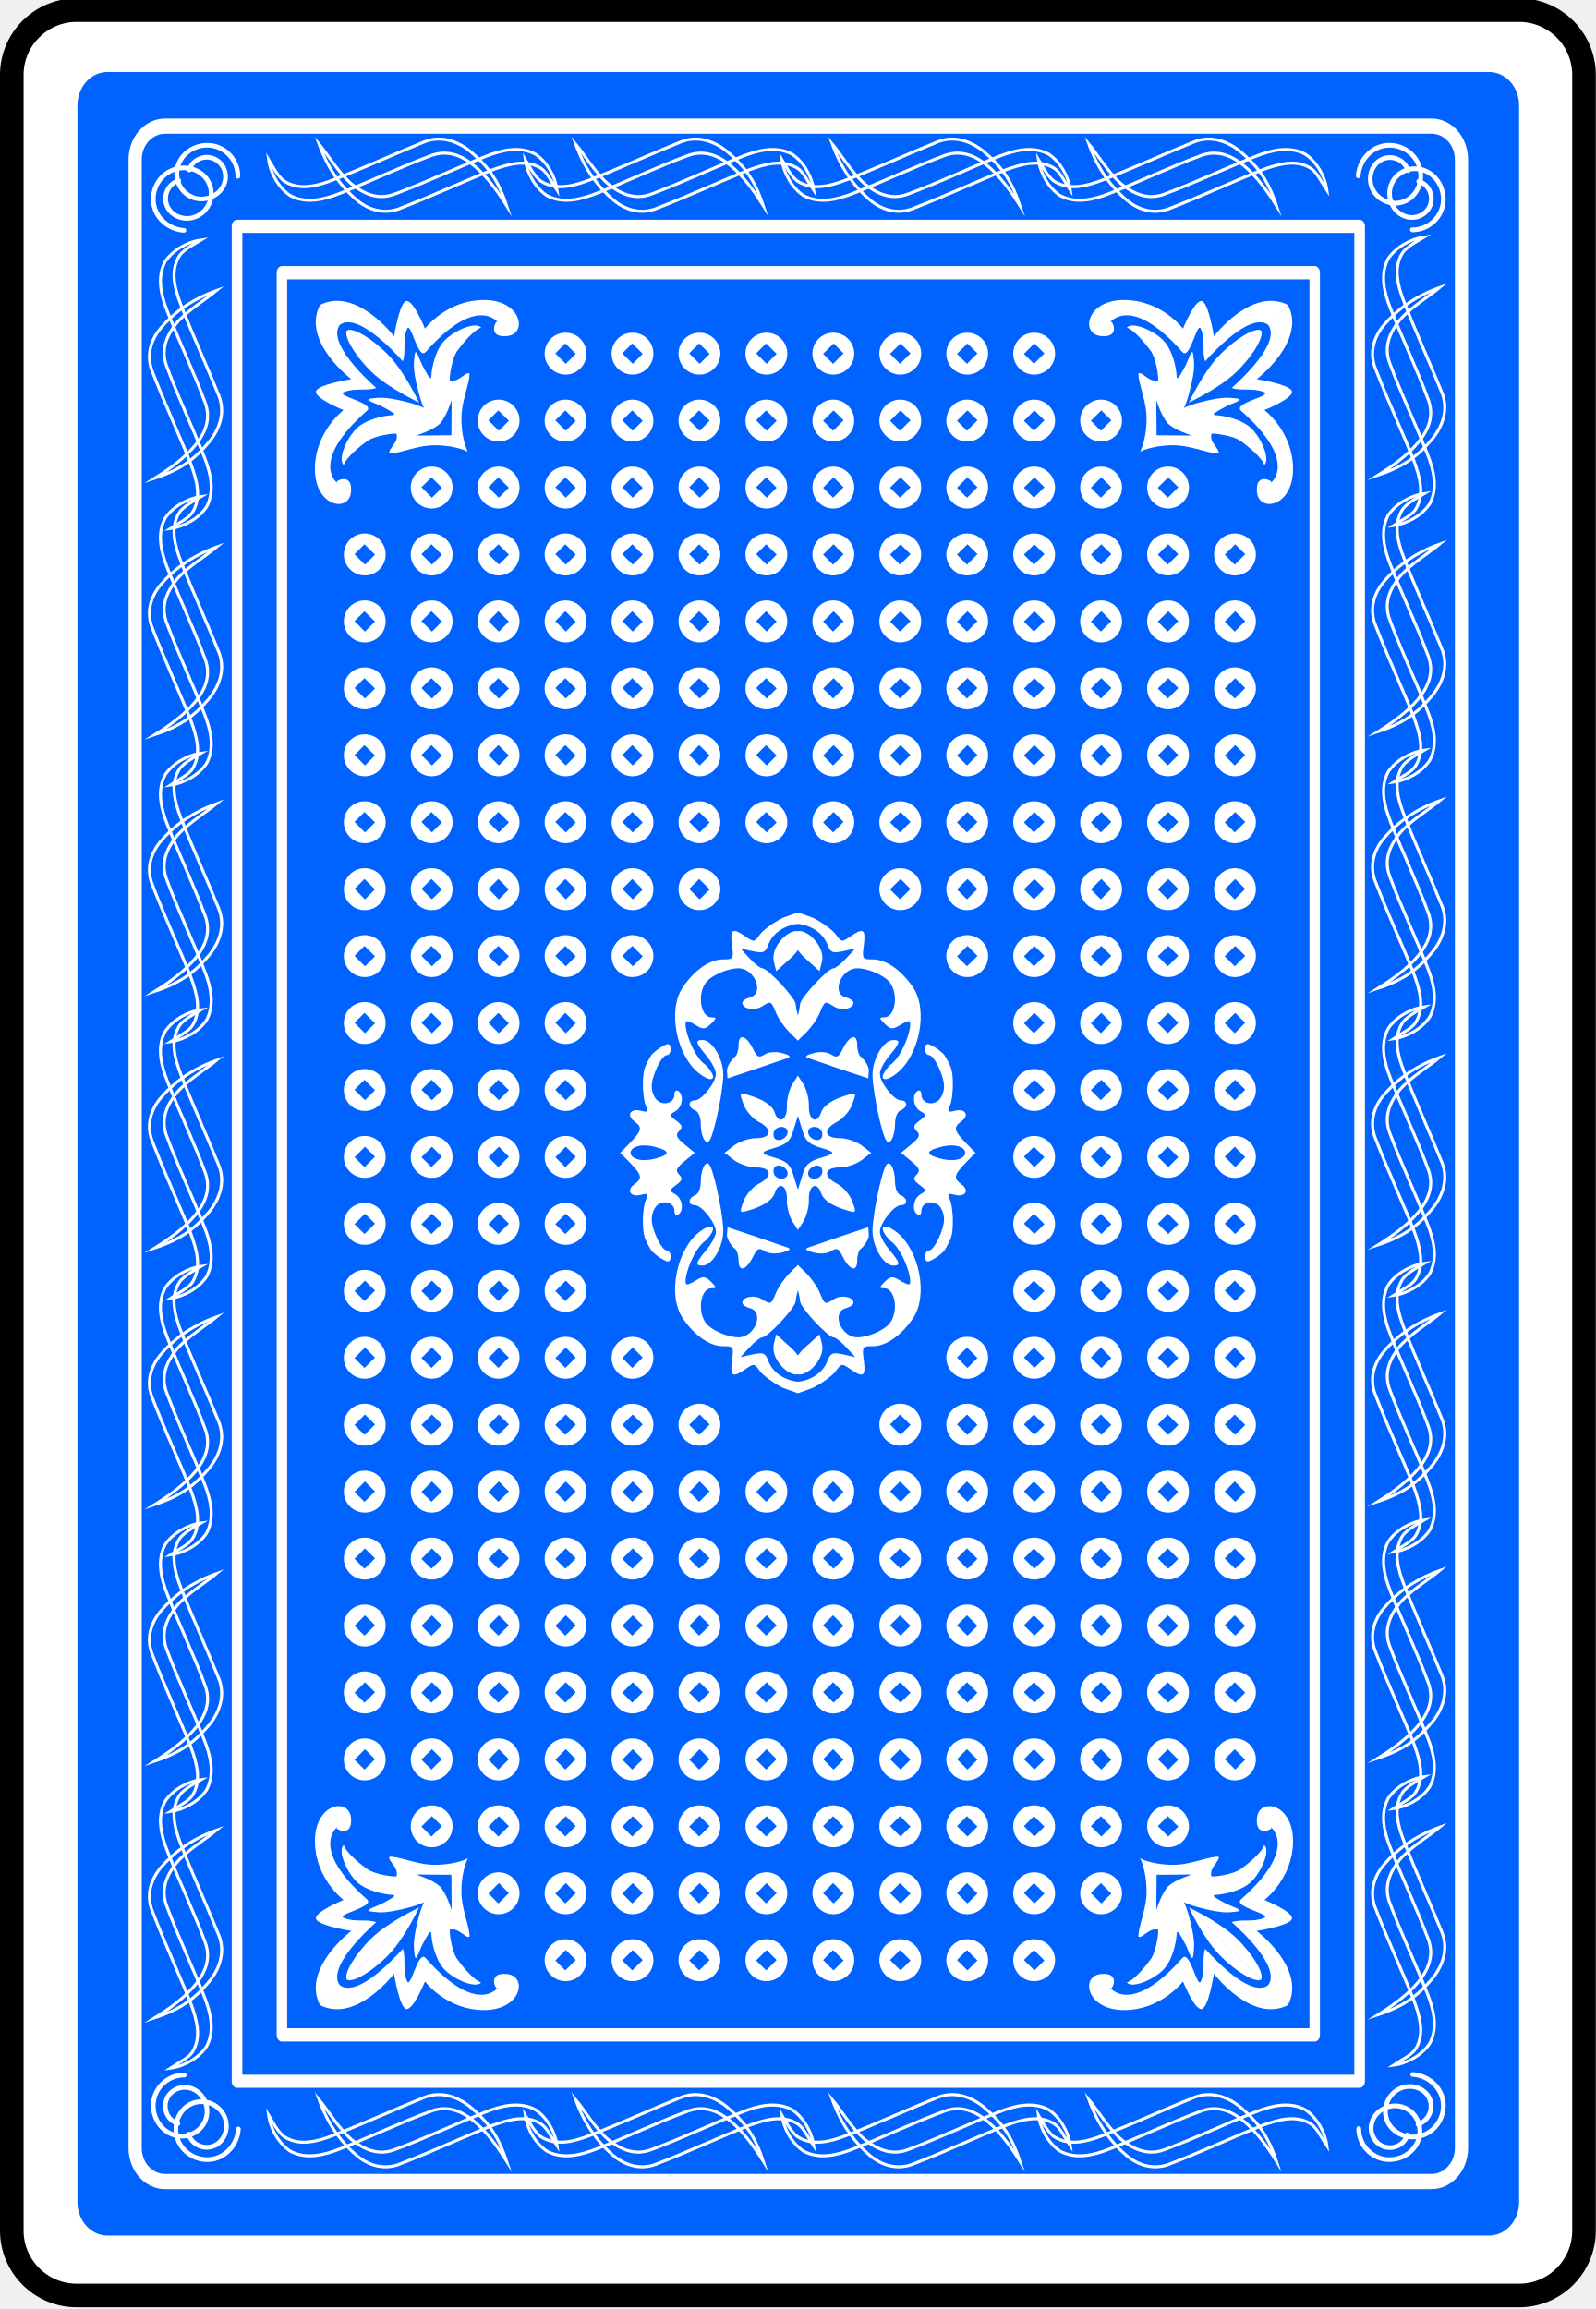
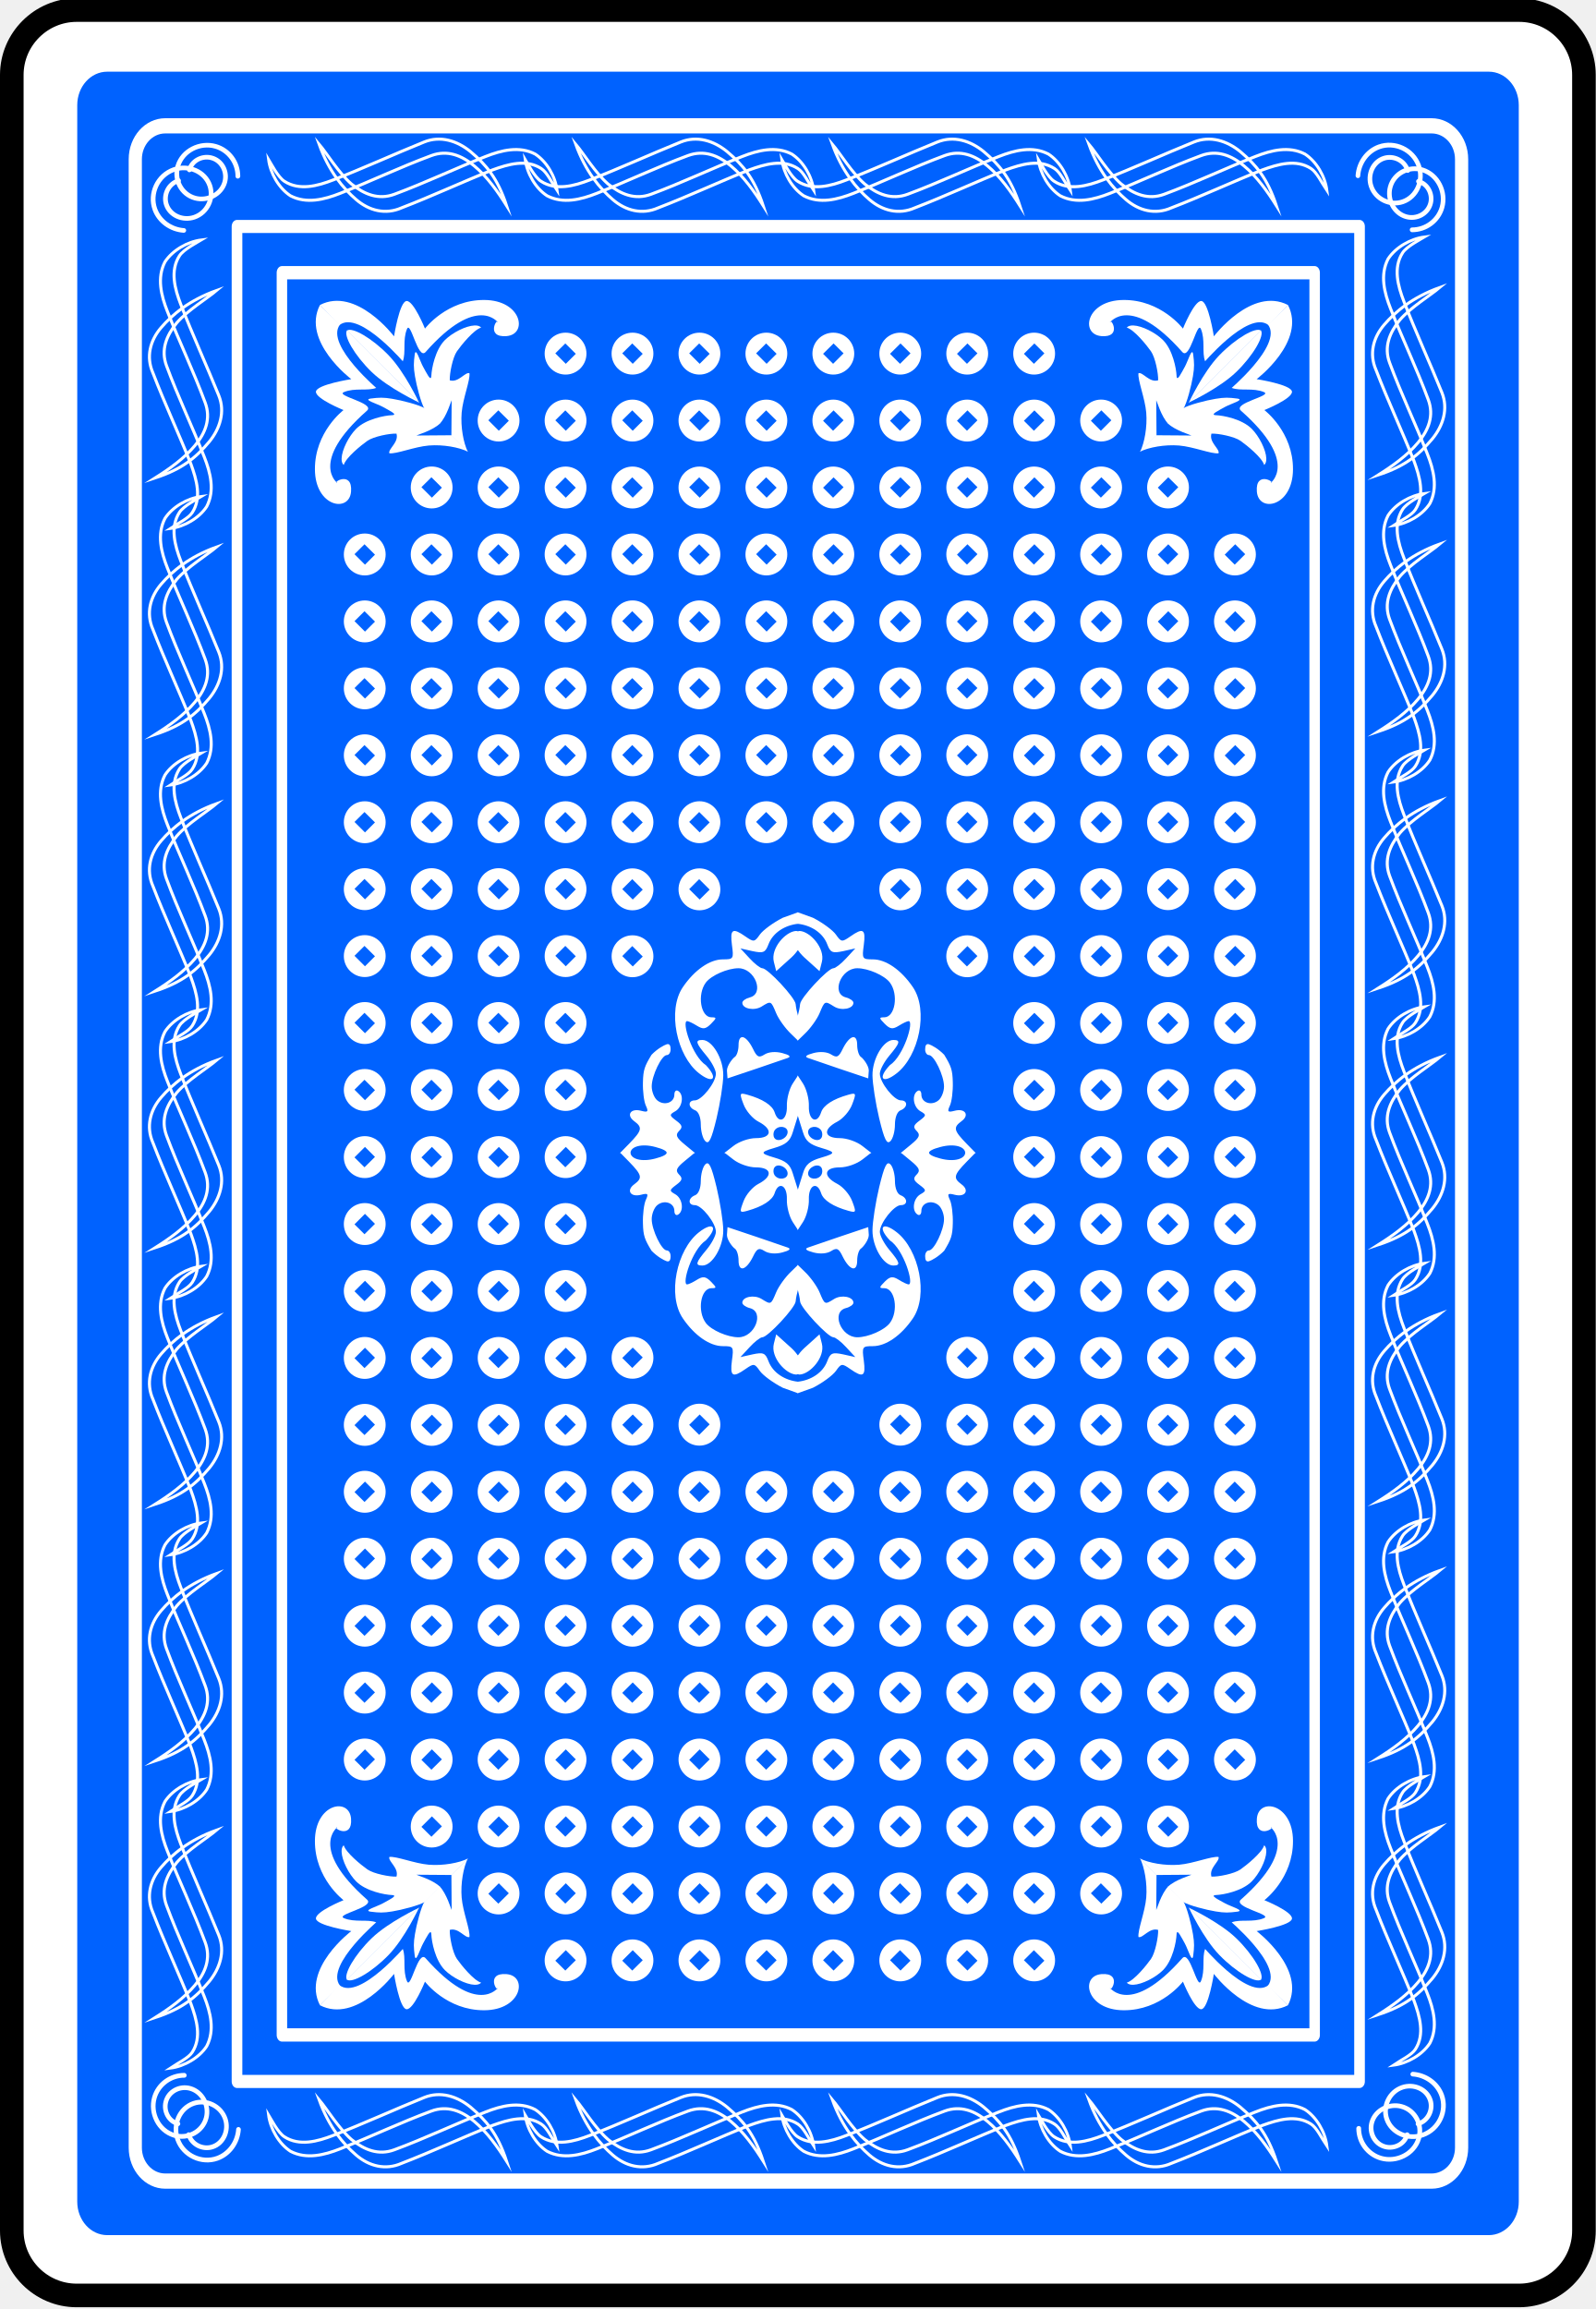
- <svg xmlns="http://www.w3.org/2000/svg" xmlns:xlink="http://www.w3.org/1999/xlink" version="1.1" width="169.012" height="244.549" viewBox="-0.2 -236 169.075 244.549" id="svg2">
+ <svg xmlns="http://www.w3.org/2000/svg" xmlns:xlink="http://www.w3.org/1999/xlink" id="svg2" height="244.55" viewBox="-0.2 -236 169.075 244.549" width="169.01" version="1.1">
  <defs id="defs4">
    <g id="base">
-       <path d="m 0,0 c 0,3.78 3.09,6.87 6.87,6.87 l 152.845,0 c 3.77,0 6.86,-3.09 6.86,-6.87 l 0,-228.4 c 0,-3.78 -3.09,-6.87 -6.86,-6.87 l -152.845,0 c -3.78,0 -6.87,3.09 -6.87,6.87 L 0,0 z" id="path49" style="fill:#ffffff;stroke:#000000;stroke-width:2.5" />
+       <path id="path49" stroke="#000" stroke-width="2.5" fill="#fff" d="m0 0c0 3.78 3.09 6.87 6.87 6.87h152.84c3.77 0 6.86-3.09 6.86-6.87v-228.4c0-3.78-3.09-6.87-6.86-6.87h-152.84c-3.78 0-6.87 3.09-6.87 6.87v228.4z" />
    </g>
-     <g transform="matrix(1,0,0,0.95,-190.33,54.46)" id="lace" style="fill:none;stroke:#ffffff;stroke-width:0.321;stroke-miterlimit:40;stroke-opacity:1;stroke-dasharray:none">
-       <path d="m 543.24,746.17 c -1.01,1.663 -0.494,3.682 0.15,5.43 1.257,3.413 2.715,6.751 4.02,10.15 0.696,1.812 0.129,3.686 -1.01,5.154 -1.41,1.762 -2.835,3.04 -5.75,4.046 1.55,-1.03 3.078,-2.167 4.24,-3.63 1.118,-1.408 1.702,-3.002 1.08,-4.77 -1.208,-3.433 -2.721,-6.762 -4,-10.17 -0.661,-1.762 -1.14,-3.76 -0.26,-5.54 0.8,-1.29 2.37,-2.25 3.86,-2.45 -0.39,0.248 -1.883,1.044 -2.33,1.78 z" id="path638" style="fill:none;stroke:#ffffff;stroke-width:0.321;stroke-linecap:butt;stroke-linejoin:miter;stroke-miterlimit:40;stroke-opacity:1;stroke-dasharray:none" />
-       <path d="m 544.6,774.8 c 1.019,-1.657 0.46,-3.67 -0.15,-5.43 -1.29,-3.4 -2.77,-6.73 -4.02,-10.15 -0.75,-1.79 -0.298,-3.614 0.877,-5.053 1.176,-1.439 2.968,-3.042 5.883,-4.147 -1.054,0.932 -3.05,2.19 -4.24,3.63 -1.09,1.43 -1.702,3.002 -1.08,4.77 1.208,3.433 2.721,6.762 4,10.17 0.661,1.762 1.14,3.76 0.26,5.54 -0.8,1.29 -2.37,2.25 -3.86,2.45 0.914,-0.646 1.932,-1.134 2.33,-1.78 z" id="path640" style="fill:none;stroke:#ffffff;stroke-width:0.321;stroke-linecap:butt;stroke-linejoin:miter;stroke-miterlimit:40;stroke-opacity:1;stroke-dasharray:none" />
+     <g id="lace" transform="matrix(1 0 0 .95 -190.33 54.46)">
+       <path id="path638" d="m543.24 746.17c-1.01 1.663-0.494 3.682 0.15 5.43 1.256 3.413 2.715 6.751 4.02 10.15 0.696 1.812 0.129 3.686-1.01 5.154-1.41 1.762-2.835 3.04-5.75 4.045 1.55-1.03 3.078-2.167 4.24-3.63 1.118-1.408 1.702-3.002 1.08-4.77-1.208-3.433-2.721-6.762-4-10.17-0.661-1.762-1.14-3.76-0.26-5.54 0.8-1.29 2.37-2.25 3.86-2.45-0.39 0.248-1.883 1.044-2.33 1.78z" stroke="#fff" stroke-miterlimit="40" stroke-width=".321" fill="none" />
+       <path id="path640" d="m544.6 774.8c1.019-1.657 0.46-3.67-0.15-5.43-1.29-3.4-2.77-6.73-4.02-10.15-0.75-1.79-0.298-3.614 0.877-5.053 1.176-1.439 2.968-3.042 5.883-4.147-1.054 0.932-3.05 2.19-4.24 3.63-1.09 1.43-1.702 3.002-1.08 4.77 1.208 3.433 2.721 6.762 4 10.17 0.661 1.762 1.14 3.76 0.26 5.54-0.8 1.29-2.37 2.25-3.86 2.45 0.914-0.646 1.932-1.134 2.33-1.78z" stroke="#fff" stroke-miterlimit="40" stroke-width=".321" fill="none" />
    </g>
-     <g transform="matrix(0.4,0,0,0.4,236.59,667.12)" id="lys" style="fill:#ffffff;fill-opacity:1;stroke:none">
-       <path d="m 355.65,280.19 c 0,0 -3.75,-8.1 -8.1,-12.6 -4.36,-4.51 -9.68,-7.58 -11.04,-6.53" transform="translate(-1.35,-0.76)" id="lys_1" style="fill:#ffffff;fill-opacity:1;fill-rule:evenodd;stroke:none" />
-       <path d="m 368.97,258.94 c -2.29,0.08 -5.9,1.92 -7.85,3.87 -2.59,2.6 -3.52,7.58 -3.59,9.44 -0.07,1.86 -1.32,-0.84 -2.19,-2.37 -0.86,-1.54 -1.93,-5.4 -2.22,-3.22 -0.28,2.2 -0.34,3.26 0.07,5.72 0.4,2.45 1.59,7.15 2.56,8.68 l 3.97,3.94 c 1.87,-1.88 3.1,-6.25 3.19,-6.25 l -0.07,9.34 4.35,4.32 c -1.16,-2.37 -1.94,-6.58 -1.63,-10.38 0.32,-3.8 2.3,-8.59 2.06,-10.44 -1.14,-0.4 -2.9,2.58 -5.21,1.88 -0.08,-1.75 0.74,-6.02 1.9,-7.69 1.17,-1.66 4.43,-5.7 6.41,-6.28 -0.36,-0.42 -0.99,-0.59 -1.75,-0.56 z" id="lys_2" style="fill:#ffffff;fill-opacity:1;fill-rule:evenodd;stroke:none" />
-       <path d="m 329.36,254.28 c 9.62,-4.95 19.64,8.3 19.64,8.3 0,0 1.44,-9.25 3.32,-9.36 1.88,-0.11 4.87,7.31 4.87,7.31 0,0 5.76,-7.64 15.72,-7.58 9.97,0.05 11.57,9.13 5.87,9.57 -5.66,0.44 -2.38,-5.15 -2.27,-3.65 0.06,0.17 -5.37,-7.75 -19.15,7.86 -2.03,2.3 -3.94,-8.46 -4.93,-6.09 -1.21,2.88 -0.22,6.26 -1.11,8.53 1.39,1.71 -11.35,-13.84 -16.77,-9.58" transform="translate(-1.35,-0.76)" id="lys_3" style="fill:#ffffff;fill-opacity:1;fill-rule:evenodd;stroke:none" />
-       <use transform="matrix(0,1,1,0,74.5,-74.49)" id="use646" style="fill:#ffffff;fill-opacity:1;stroke:none" x="0" y="0" width="2178.99" height="1216.19" xlink:href="#lys_3" />
-       <use transform="matrix(0,1,1,0,74.9,-74.93)" id="use648" style="fill:#ffffff;fill-opacity:1;stroke:none" x="0" y="0" width="2178.99" height="1216.19" xlink:href="#lys_1" />
-       <use transform="matrix(0,1,1,0,74.82,-74.82)" id="use650" style="fill:#ffffff;fill-opacity:1;stroke:none" x="0" y="0" width="2178.99" height="1216.19" xlink:href="#lys_2" />
+     <g id="lys" transform="matrix(.4 0 0 .4 236.59 667.12)">
+       <path id="lys_1" fill-rule="evenodd" fill="#fff" transform="translate(-1.35 -.76)" d="m355.65 280.19s-3.75-8.1-8.1-12.6c-4.36-4.51-9.68-7.58-11.04-6.53" />
+       <path id="lys_2" fill-rule="evenodd" fill="#fff" d="m368.97 258.94c-2.29 0.08-5.9 1.92-7.85 3.87-2.59 2.6-3.52 7.58-3.59 9.44s-1.32-0.84-2.19-2.37c-0.86-1.54-1.93-5.4-2.22-3.22-0.28 2.2-0.34 3.26 0.07 5.72 0.4 2.45 1.59 7.15 2.56 8.68l3.97 3.94c1.87-1.88 3.1-6.25 3.19-6.25l-0.07 9.34 4.35 4.32c-1.16-2.37-1.94-6.58-1.63-10.38 0.32-3.8 2.3-8.59 2.06-10.44-1.14-0.4-2.9 2.58-5.21 1.88-0.08-1.75 0.74-6.02 1.9-7.69 1.17-1.66 4.43-5.7 6.41-6.28-0.36-0.42-0.99-0.59-1.75-0.56z" />
+       <path id="lys_3" fill-rule="evenodd" fill="#fff" transform="translate(-1.35 -.76)" d="m329.36 254.28c9.62-4.95 19.64 8.3 19.64 8.3s1.44-9.25 3.32-9.36 4.87 7.31 4.87 7.31 5.76-7.64 15.72-7.58c9.97 0.05 11.57 9.13 5.87 9.57-5.66 0.44-2.38-5.15-2.27-3.65 0.06 0.17-5.37-7.75-19.15 7.86-2.03 2.3-3.94-8.46-4.93-6.09-1.21 2.88-0.22 6.26-1.11 8.53 1.39 1.71-11.35-13.84-16.77-9.58" />
+       <use id="use646" xlink:href="#lys_3" transform="matrix(0,1,1,0,74.5,-74.49)" height="1216.19" width="2178.99" y="0" x="0" fill="#ffffff" />
+       <use id="use648" xlink:href="#lys_1" transform="matrix(0,1,1,0,74.9,-74.93)" height="1216.19" width="2178.99" y="0" x="0" fill="#ffffff" />
+       <use id="use650" xlink:href="#lys_2" transform="matrix(0,1,1,0,74.82,-74.82)" height="1216.19" width="2178.99" y="0" x="0" fill="#ffffff" />
    </g>
-     <g transform="matrix(0.3394,0.3394,-0.3394,0.3394,444.557,315.274)" id="twist" style="fill:none;stroke:#ffffff;stroke-width:1.251;stroke-linecap:round;stroke-linejoin:round;stroke-miterlimit:4;stroke-opacity:1;stroke-dasharray:none">
-       <path d="m 508.992,779.917 c -2.054,-1.516 -2.26,-4.512 -0.747,-6.48 1.827,-2.375 5.344,-2.595 7.638,-0.777 2.696,2.137 2.93,6.176 0.807,8.795 -2.447,3.018 -7.009,3.265 -9.953,0.837 -3.34,-2.755 -3.601,-7.842 -0.866,-11.11 2.394,-2.862 6.495,-3.76 9.915,-2.335" transform="matrix(0.7518,0.3005,-0.3107,0.7774,372.862,20.8342)" id="path653" style="fill:none;stroke:#ffffff;stroke-width:1.251;stroke-miterlimit:4;stroke-opacity:1;stroke-dasharray:none" />
-       <path d="m 507.265,776.876 c -0.309,-2.765 1.915,-5.165 4.616,-5.421 3.211,-0.304 5.98,2.289 6.239,5.435 0.3,3.658 -2.663,6.796 -6.255,7.057 -4.104,0.297 -7.612,-3.037 -7.874,-7.075 -0.296,-4.55 3.41,-8.429 7.894,-8.692 3.474,-0.203 6.793,1.741 8.422,4.797" transform="matrix(0.7518,0.3005,0.3107,-0.7774,-109.566,1234.952)" id="path655" style="fill:none;stroke:#ffffff;stroke-width:1.251;stroke-miterlimit:4;stroke-opacity:1;stroke-dasharray:none" />
+     <g id="twist" stroke-linejoin="round" stroke-linecap="round" transform="matrix(.3394 .3394 -.3394 .3394 444.56 315.27)">
+       <path id="path653" d="m508.99 779.92c-2.054-1.516-2.26-4.512-0.747-6.48 1.827-2.375 5.344-2.595 7.638-0.777 2.696 2.137 2.93 6.176 0.807 8.795-2.447 3.018-7.009 3.265-9.953 0.837-3.34-2.755-3.601-7.842-0.866-11.11 2.394-2.862 6.495-3.76 9.915-2.335" transform="matrix(.7518 .3005 -.3107 .7774 372.86 20.834)" stroke="#fff" stroke-width="1.251" fill="none" />
+       <path id="path655" d="m507.26 776.88c-0.309-2.765 1.915-5.165 4.616-5.421 3.211-0.304 5.98 2.289 6.239 5.435 0.3 3.658-2.663 6.796-6.255 7.057-4.104 0.297-7.612-3.037-7.874-7.075-0.296-4.55 3.41-8.429 7.894-8.692 3.474-0.203 6.793 1.741 8.422 4.797" transform="matrix(.7518 .3005 .3107 -.7774 -109.57 1235)" stroke="#fff" stroke-width="1.251" fill="none" />
    </g>
-     <path d="m 418.45,832.87 -1.61,0.58 c -1.01,0.51 -2.11,1.32 -2.44,1.79 -0.56,0.8 -0.64,0.8 -1.51,0.2 -1.38,-0.97 -1.66,-0.79 -1.44,0.9 0.2,1.47 0.16,1.52 -0.96,1.52 -1.39,0 -3,1.12 -4.24,2.94 -1.68,2.47 -0.64,7.28 1.7,9.12 1.48,1.17 2.11,0.6 0.74,-0.85 -1.47,-0.96 -2.59,-4.67 -1.99,-4.67 0.14,0 0.61,0.22 1.04,0.49 0.65,0.4 0.92,0.37 1.49,-0.2 0.61,-0.62 0.62,-0.69 0.05,-0.69 -1.15,0 -1.54,-2.43 -0.59,-3.69 0.58,-0.76 2.3,-1.51 3.45,-1.51 1.74,0 2.79,2.68 1.21,3.09 -0.44,0.11 -0.8,0.37 -0.8,0.57 0,0.64 1.27,0.88 2.04,0.4 1,-0.62 0.99,-0.63 1.54,0.69 0.26,0.63 0.98,1.64 1.6,2.22 l 0.72,0.7 0,-2.61 c -0.11,-0.43 -0.21,-0.83 -0.25,-1.26 -0.05,-0.68 -2.96,-3.8 -3.53,-3.8 -0.21,0 -0.82,-0.47 -1.35,-1.05 l -0.97,-1.05 1.29,0.29 c 1.14,0.24 1.35,0.15 1.68,-0.72 0.47,-1.25 1.75,-2.03 3.13,-2.18 l 0,-1.22 z m -0.2,1.98 c -1.11,0.05 -2.72,1.83 -2.36,3.27 l 0.25,0.99 1.63,-1.47 c 0.34,-0.32 0.5,-0.54 0.68,-0.78 l 0,-1.96 c -0.06,-0.02 -0.12,-0.05 -0.2,-0.05 z m -5.61,11.26 c -0.29,-0.07 -0.49,0.19 -0.49,0.83 0,0.55 -0.18,1.12 -0.4,1.26 -0.22,0.14 -0.83,0.91 -0.83,1.44 l 0.06,0.83 3.07,-1.03 c 1.49,-0.51 2.97,-1.01 3.3,-1.13 0.4,-0.14 0.21,-0.32 -0.56,-0.52 -0.71,-0.19 -1.45,-0.13 -1.89,0.15 -0.6,0.38 -0.8,0.28 -1.23,-0.62 -0.36,-0.72 -0.74,-1.13 -1.03,-1.21 z m -4.32,0.29 c -0.8,0 -0.71,0.31 0.43,1.67 0.55,0.66 1,1.51 1,1.9 0,0.94 -1.5,2.83 -2.23,2.83 -0.76,0 -0.73,0.76 0.03,1.05 0.36,0.14 0.6,0.75 0.6,1.51 0,0.7 0.21,1.5 0.48,1.76 0.38,0.38 0.64,-0.15 1.19,-2.42 0.38,-1.6 0.7,-3.64 0.71,-4.55 0.02,-1.75 -1.16,-3.75 -2.21,-3.75 z m -3.79,0.46 c -0.29,0.1 -0.97,0.46 -1.6,1.11 -0.73,1.2 -0.88,1.59 -0.91,2.9 -0.03,0.95 0.11,2.07 0.31,2.49 0.3,0.65 0.22,0.73 -0.51,0.54 -1.11,-0.29 -1.6,0.46 -0.73,1.1 0.91,0.67 0.84,0.98 -0.54,2.4 l -0.95,0.97 1.1,0 c 0.02,-0.67 1.16,-1.03 2.64,-0.63 0.85,0.22 1.21,0.44 1.2,0.63 l 2.99,0 -1.09,-0.9 c -0.89,-0.73 -1,-1.01 -0.6,-1.42 0.41,-0.41 0.36,-0.62 -0.29,-1.1 -0.75,-0.56 -0.75,-0.63 -0.1,-1 0.76,-0.43 0.95,-1.75 0.3,-2.15 -0.22,-0.14 -0.4,0.04 -0.4,0.39 0,0.85 -1.07,1.22 -1.81,0.61 -0.33,-0.27 -0.59,-0.94 -0.59,-1.48 0,-1.14 1.05,-3.32 1.6,-3.32 0.22,0 0.4,-0.27 0.4,-0.6 0,-0.45 -0.13,-0.63 -0.42,-0.54 z m 13.92,3.3 -0.55,0.84 c -0.38,0.58 -0.66,1.67 -0.63,2.42 0.05,1.5 -0.88,1.96 -1.3,0.64 -0.24,-0.74 -1.27,-1.41 -2.89,-1.86 -0.83,-0.23 -0.85,-0.17 -0.4,1.02 0.26,0.7 0.97,1.52 1.57,1.83 1.57,0.81 1.43,1.75 -0.25,1.75 -0.76,0 -1.81,0.37 -2.41,0.84 l -0.94,0.73 4.15,0 c -0.04,-0.13 0.27,-0.28 1.14,-0.53 1.24,-0.36 1.67,-0.73 1.95,-1.65 0.2,-0.66 0.46,-1.46 0.56,-1.79 l 0,-4.24 z m -1.66,5.45 c 0.3,0.04 0.56,0.22 0.56,0.54 0,0.68 -1.08,1.16 -1.41,0.62 -0.13,-0.21 -0.12,-0.55 0.01,-0.77 0.19,-0.3 0.54,-0.42 0.84,-0.39 z" id="center_deco" style="fill:#ffffff;fill-opacity:1" />
-     <path d="m 493.12,948.77 c -1.23,0 -2.22,0.99 -2.22,2.22 0,1.22 0.99,2.22 2.22,2.22 1.22,0 2.21,-1 2.21,-2.22 0,-1.23 -0.99,-2.22 -2.21,-2.22 z m -0.03,1.14 1.11,1.1 -1.06,1.06 -1.11,-1.11 1.06,-1.05 z" id="squa_circ" style="fill:#ffffff;fill-opacity:1;fill-rule:evenodd;stroke:none" />
+     <path id="center_deco" d="m418.45 832.87-1.61 0.58c-1.01 0.51-2.11 1.32-2.44 1.79-0.56 0.8-0.64 0.8-1.51 0.2-1.38-0.97-1.66-0.79-1.44 0.9 0.2 1.47 0.16 1.52-0.96 1.52-1.39 0-3 1.12-4.24 2.94-1.68 2.47-0.64 7.28 1.7 9.12 1.48 1.17 2.11 0.6 0.74-0.85-1.47-0.96-2.59-4.67-1.99-4.67 0.14 0 0.61 0.22 1.04 0.49 0.65 0.4 0.92 0.37 1.49-0.2 0.61-0.62 0.62-0.69 0.05-0.69-1.15 0-1.54-2.43-0.59-3.69 0.58-0.76 2.3-1.51 3.45-1.51 1.74 0 2.79 2.68 1.21 3.09-0.44 0.11-0.8 0.37-0.8 0.57 0 0.64 1.27 0.88 2.04 0.4 1-0.62 0.99-0.63 1.54 0.69 0.26 0.63 0.98 1.64 1.6 2.22l0.72 0.7v-2.61c-0.11-0.43-0.21-0.83-0.25-1.26-0.05-0.68-2.96-3.8-3.53-3.8-0.21 0-0.82-0.47-1.35-1.05l-0.97-1.05 1.29 0.29c1.14 0.24 1.35 0.15 1.68-0.72 0.47-1.25 1.75-2.03 3.13-2.18v-1.22zm-0.2 1.98c-1.11 0.05-2.72 1.83-2.36 3.27l0.25 0.99 1.63-1.47c0.34-0.32 0.5-0.54 0.68-0.78v-1.96c-0.06-0.02-0.12-0.05-0.2-0.05zm-5.61 11.26c-0.29-0.07-0.49 0.19-0.49 0.83 0 0.55-0.18 1.12-0.4 1.26s-0.83 0.91-0.83 1.44l0.06 0.83 3.07-1.03c1.49-0.51 2.97-1.01 3.3-1.13 0.4-0.14 0.21-0.32-0.56-0.52-0.71-0.19-1.45-0.13-1.89 0.15-0.6 0.38-0.8 0.28-1.23-0.62-0.36-0.72-0.74-1.13-1.03-1.21zm-4.32 0.29c-0.8 0-0.71 0.31 0.43 1.67 0.55 0.66 1 1.51 1 1.9 0 0.94-1.5 2.83-2.23 2.83-0.76 0-0.73 0.76 0.03 1.05 0.36 0.14 0.6 0.75 0.6 1.51 0 0.7 0.21 1.5 0.48 1.76 0.38 0.38 0.64-0.15 1.19-2.42 0.38-1.6 0.7-3.64 0.71-4.55 0.02-1.75-1.16-3.75-2.21-3.75zm-3.79 0.46c-0.29 0.1-0.97 0.46-1.6 1.11-0.73 1.2-0.88 1.59-0.91 2.9-0.03 0.95 0.11 2.07 0.31 2.49 0.3 0.65 0.22 0.73-0.51 0.54-1.11-0.29-1.6 0.46-0.73 1.1 0.91 0.67 0.84 0.98-0.54 2.4l-0.95 0.97h1.1c0.02-0.67 1.16-1.03 2.64-0.63 0.85 0.22 1.21 0.44 1.2 0.63h2.99l-1.09-0.9c-0.89-0.73-1-1.01-0.6-1.42 0.41-0.41 0.36-0.62-0.29-1.1-0.75-0.56-0.75-0.63-0.1-1 0.76-0.43 0.95-1.75 0.3-2.15-0.22-0.14-0.4 0.04-0.4 0.39 0 0.85-1.07 1.22-1.81 0.61-0.33-0.27-0.59-0.94-0.59-1.48 0-1.14 1.05-3.32 1.6-3.32 0.22 0 0.4-0.27 0.4-0.6 0-0.45-0.13-0.63-0.42-0.54zm13.92 3.3-0.55 0.84c-0.38 0.58-0.66 1.67-0.63 2.42 0.05 1.5-0.88 1.96-1.3 0.64-0.24-0.74-1.27-1.41-2.89-1.86-0.83-0.23-0.85-0.17-0.4 1.02 0.26 0.7 0.97 1.52 1.57 1.83 1.57 0.81 1.43 1.75-0.25 1.75-0.76 0-1.81 0.37-2.41 0.84l-0.94 0.73h4.15c-0.04-0.13 0.27-0.28 1.14-0.53 1.24-0.36 1.67-0.73 1.95-1.65 0.2-0.66 0.46-1.46 0.56-1.79v-4.24zm-1.66 5.45c0.3 0.04 0.56 0.22 0.56 0.54 0 0.68-1.08 1.16-1.41 0.62-0.13-0.21-0.12-0.55 0.01-0.77 0.19-0.3 0.54-0.42 0.84-0.39z" fill="#fff" />
+     <path id="squa_circ" fill-rule="evenodd" fill="#fff" d="m493.12 948.77c-1.23 0-2.22 0.99-2.22 2.22 0 1.22 0.99 2.22 2.22 2.22 1.22 0 2.21-1 2.21-2.22 0-1.23-0.99-2.22-2.21-2.22zm-0.03 1.14 1.11 1.1-1.06 1.06-1.11-1.11 1.06-1.05z" />
  </defs>
-   <g transform="translate(-334.1,-972.2561)" id="back">
-     <use id="use3250" x="335.15" y="972.55" width="2178.99" height="1216.19" xlink:href="#base" />
-     <rect width="131.965" height="177.429" rx="2.742" ry="2.742" x="358.443" y="761.041" transform="matrix(1.157448,0,0,1.291938,-72.77354,-239.377)" id="rect3252" style="fill:#0062ff;fill-opacity:1;fill-rule:evenodd;stroke:none" />
-     <rect width="131.965" height="177.429" rx="2.981" ry="2.886" x="358.443" y="761.041" transform="matrix(1.064852,0,0,1.227341,-33.46908,-184.4809)" id="rect3254" style="fill:#0062ff;fill-opacity:1;fill-rule:evenodd;stroke:#ffffff;stroke-width:1.313;stroke-linecap:butt;stroke-linejoin:round;stroke-miterlimit:4;stroke-opacity:1" />
-     <rect width="131.965" height="177.429" rx="0" ry="0" x="358.443" y="761.041" transform="matrix(0.901291,0,0,1.107675,35.9519,-82.79633)" id="rect3256" style="fill:#0062ff;fill-opacity:1;fill-rule:evenodd;stroke:#ffffff;stroke-width:1.252;stroke-linecap:butt;stroke-linejoin:round;stroke-miterlimit:4;stroke-opacity:1" />
-     <rect width="131.965" height="177.429" rx="0" ry="0" x="358.443" y="761.041" transform="matrix(0.829188,0,0,1.052291,66.55439,-35.73366)" id="rect3258" style="fill:#0062ff;fill-opacity:1;fill-rule:evenodd;stroke:#ffffff;stroke-width:1.339;stroke-linecap:butt;stroke-linejoin:round;stroke-miterlimit:4;stroke-opacity:1" />
+   <g id="back" transform="translate(-334.1 -972.26)">
+     <use id="use3250" xlink:href="#base" height="1216.19" width="2178.99" y="972.55" x="335.15" />
+     <rect id="rect3252" transform="matrix(1.1574 0 0 1.2919 -72.774 -239.38)" fill-rule="evenodd" rx="2.742" ry="2.742" height="177.43" width="131.96" y="761.04" x="358.44" fill="#0062ff" />
+     <rect id="rect3254" stroke-linejoin="round" stroke-width="1.313" fill-rule="evenodd" rx="2.981" ry="2.886" transform="matrix(1.0649 0 0 1.2273 -33.469 -184.48)" width="131.96" stroke="#fff" y="761.04" x="358.44" height="177.43" fill="#0062ff" />
+     <rect id="rect3256" stroke-linejoin="round" stroke-width="1.252" fill-rule="evenodd" rx="0" ry="0" transform="matrix(.90129 0 0 1.1077 35.952 -82.796)" width="131.96" stroke="#fff" y="761.04" x="358.44" height="177.43" fill="#0062ff" />
+     <rect id="rect3258" stroke-linejoin="round" stroke-width="1.339" fill-rule="evenodd" rx="0" ry="0" transform="matrix(.82919 0 0 1.0523 66.554 -35.734)" width="131.96" stroke="#fff" y="761.04" x="358.44" height="177.43" fill="#0062ff" />
    <g id="back_c1">
      <g id="back_c2">
-         <use transform="translate(-120.572,-156.034)" id="use3262" x="0" y="0" width="2178.99" height="1216.19" xlink:href="#squa_circ" />
-         <use transform="translate(-113.479,-156.034)" id="use3264" x="0" y="0" width="2178.99" height="1216.19" xlink:href="#squa_circ" />
-         <use transform="translate(-106.387,-156.034)" id="use3266" x="0" y="0" width="2178.99" height="1216.19" xlink:href="#squa_circ" />
+         <use id="use3262" xlink:href="#squa_circ" transform="translate(-120.57 -156.03)" height="1216.19" width="2178.99" y="0" x="0" />
+         <use id="use3264" xlink:href="#squa_circ" transform="translate(-113.48 -156.03)" height="1216.19" width="2178.99" y="0" x="0" />
+         <use id="use3266" xlink:href="#squa_circ" transform="translate(-106.39 -156.03)" height="1216.19" width="2178.99" y="0" x="0" />
      </g>
      <g id="back_c3">
-         <use transform="translate(-113.4792,-163.1263)" id="use3269" x="0" y="0" width="2178.99" height="1216.19" xlink:href="#squa_circ" />
-         <use transform="translate(-106.3868,-170.2188)" id="use3271" x="0" y="0" width="2178.99" height="1216.19" xlink:href="#squa_circ" />
-         <use transform="translate(-106.3868,-163.1263)" id="use3273" x="0" y="0" width="2178.99" height="1216.19" xlink:href="#squa_circ" />
+         <use id="use3269" xlink:href="#squa_circ" transform="translate(-113.48 -163.13)" height="1216.19" width="2178.99" y="0" x="0" />
+         <use id="use3271" xlink:href="#squa_circ" transform="translate(-106.39 -170.22)" height="1216.19" width="2178.99" y="0" x="0" />
+         <use id="use3273" xlink:href="#squa_circ" transform="translate(-106.39 -163.13)" height="1216.19" width="2178.99" y="0" x="0" />
      </g>
      <g id="back_c4">
        <g id="back_c5">
-           <use transform="translate(-99.2942,-177.311)" id="use3277" x="0" y="0" width="2178.99" height="1216.19" xlink:href="#squa_circ" />
-           <use transform="translate(-92.2019,-177.311)" id="use3279" x="0" y="0" width="2178.99" height="1216.19" xlink:href="#squa_circ" />
-           <use transform="translate(-85.1094,-177.311)" id="use3281" x="0" y="0" width="2178.99" height="1216.19" xlink:href="#squa_circ" />
-           <use transform="translate(-78.017,-177.311)" id="use3283" x="0" y="0" width="2178.99" height="1216.19" xlink:href="#squa_circ" />
+           <use id="use3277" xlink:href="#squa_circ" transform="translate(-99.294 -177.31)" height="1216.19" width="2178.99" y="0" x="0" />
+           <use id="use3279" xlink:href="#squa_circ" transform="translate(-92.202 -177.31)" height="1216.19" width="2178.99" y="0" x="0" />
+           <use id="use3281" xlink:href="#squa_circ" transform="translate(-85.109 -177.31)" height="1216.19" width="2178.99" y="0" x="0" />
+           <use id="use3283" xlink:href="#squa_circ" transform="translate(-78.017 -177.31)" height="1216.19" width="2178.99" y="0" x="0" />
        </g>
-         <use transform="translate(0,7.0926)" id="use3285" x="0" y="0" width="2178.99" height="1216.19" xlink:href="#back_c5" />
-         <use transform="translate(1.4161e-4,14.185)" id="use3287" x="0" y="0" width="2178.99" height="1216.19" xlink:href="#back_c5" />
-         <use transform="translate(0,21.2775)" id="use3289" x="0" y="0" width="2178.99" height="1216.19" xlink:href="#back_c5" />
-         <use transform="translate(1.4161e-4,28.3699)" id="use3291" x="0" y="0" width="2178.99" height="1216.19" xlink:href="#back_c5" />
+         <use id="use3285" xlink:href="#back_c5" transform="translate(0,7.0926)" height="1216.19" width="2178.99" y="0" x="0" />
+         <use id="use3287" xlink:href="#back_c5" transform="translate(1.4161e-4,14.185)" height="1216.19" width="2178.99" y="0" x="0" />
+         <use id="use3289" xlink:href="#back_c5" transform="translate(0 21.278)" height="1216.19" width="2178.99" y="0" x="0" />
+         <use id="use3291" xlink:href="#back_c5" transform="translate(.00014161 28.37)" height="1216.19" width="2178.99" y="0" x="0" />
      </g>
-       <use transform="translate(0,35.4623)" id="use3293" x="0" y="0" width="2178.99" height="1216.19" xlink:href="#back_c5" />
-       <use transform="translate(1.4161e-4,42.5548)" id="use3295" x="0" y="0" width="2178.99" height="1216.19" xlink:href="#back_c5" />
-       <use transform="translate(0,49.6472)" id="use3297" x="0" y="0" width="2178.99" height="1216.19" xlink:href="#back_c5" />
-       <use transform="translate(-21.2773,56.7397)" id="use3299" x="0" y="0" width="2178.99" height="1216.19" xlink:href="#back_c4" />
-       <use transform="matrix(-1,0,0,-1,787.641,1618.28)" id="use3301" x="0" y="0" width="2178.99" height="1216.19" xlink:href="#back_c3" />
-       <use transform="translate(1.477e-4,7.0926)" id="use3303" x="0" y="0" width="2178.99" height="1216.19" xlink:href="#back_c2" />
-       <use transform="translate(0,14.185)" id="use3305" x="0" y="0" width="2178.99" height="1216.19" xlink:href="#back_c2" />
-       <use transform="translate(1.477e-4,21.2775)" id="use3307" x="0" y="0" width="2178.99" height="1216.19" xlink:href="#back_c2" />
-       <use transform="translate(0,28.3699)" id="use3309" x="0" y="0" width="2178.99" height="1216.19" xlink:href="#back_c2" />
+       <use id="use3293" xlink:href="#back_c5" transform="translate(0 35.462)" height="1216.19" width="2178.99" y="0" x="0" />
+       <use id="use3295" xlink:href="#back_c5" transform="translate(.00014161 42.555)" height="1216.19" width="2178.99" y="0" x="0" />
+       <use id="use3297" xlink:href="#back_c5" transform="translate(0 49.647)" height="1216.19" width="2178.99" y="0" x="0" />
+       <use id="use3299" xlink:href="#back_c4" transform="translate(-21.277 56.74)" height="1216.19" width="2178.99" y="0" x="0" />
+       <use id="use3301" xlink:href="#back_c3" transform="matrix(-1 0 0 -1 787.64 1618.3)" height="1216.19" width="2178.99" y="0" x="0" />
+       <use id="use3303" xlink:href="#back_c2" transform="translate(1.477e-4,7.0926)" height="1216.19" width="2178.99" y="0" x="0" />
+       <use id="use3305" xlink:href="#back_c2" transform="translate(0,14.185)" height="1216.19" width="2178.99" y="0" x="0" />
+       <use id="use3307" xlink:href="#back_c2" transform="translate(.0001477 21.278)" height="1216.19" width="2178.99" y="0" x="0" />
+       <use id="use3309" xlink:href="#back_c2" transform="translate(0 28.37)" height="1216.19" width="2178.99" y="0" x="0" />
    </g>
-     <rect width="28.4" height="6.6" x="369.5" y="856.1" id="rect3311" style="fill:#0062ff;stroke:none" />
-     <use transform="matrix(1,0,0,-1,0,1717.575)" id="use3313" x="0" y="0" width="2178.99" height="1216.19" xlink:href="#back_c1" />
-     <use transform="matrix(-1,0,0,1,837.289,0)" id="use3315" x="0" y="0" width="2178.99" height="1216.19" xlink:href="#back_c1" />
-     <rect width="28.4" height="6.6" x="440.3" y="855.5" id="rect3317" style="fill:#0062ff;stroke:none" />
-     <use transform="matrix(-1,0,0,-1,837.289,1717.575)" id="use3319" x="0" y="0" width="2178.99" height="1216.19" xlink:href="#back_c1" />
-     <use id="use3321" x="0" y="0" width="2178.99" height="1216.19" xlink:href="#center_deco" />
-     <use transform="matrix(-1,0,0,1,836.872,0)" id="use3323" x="0" y="0" width="2178.99" height="1216.19" xlink:href="#center_deco" />
-     <use transform="matrix(1,0,0,-1,0,1716.7)" id="use3325" x="0" y="0" width="2178.99" height="1216.19" xlink:href="#center_deco" />
-     <use transform="matrix(-1,0,0,-1,836.872,1716.7)" id="use3327" x="0" y="0" width="2178.99" height="1216.19" xlink:href="#center_deco" />
-     <use id="use3329" x="0" y="0" width="2178.99" height="1216.19" xlink:href="#lys" />
-     <use transform="matrix(-1,0,0,1,838.164,0)" id="use3331" x="0" y="0" width="2178.99" height="1216.19" xlink:href="#lys" />
-     <use transform="matrix(1,0,0,-1,0,1717.175)" id="use3333" x="0" y="0" width="2178.99" height="1216.19" xlink:href="#lys" />
-     <use transform="matrix(-1,0,0,-1,838.164,1717.175)" id="use3335" x="0" y="0" width="2178.99" height="1216.19" xlink:href="#lys" />
-     <use transform="matrix(0,-1,1,0,-401.461,1315.16)" id="use3337" x="0" y="0" width="2178.99" height="1216.19" xlink:href="#twist" />
-     <use transform="matrix(-1,0,0,-1,836.962,1716.621)" id="use3339" x="0" y="0" width="2178.99" height="1216.19" xlink:href="#twist" />
-     <use transform="matrix(0,1,-1,0,1238.423,401.461)" id="use3341" x="0" y="0" width="2178.99" height="1216.19" xlink:href="#twist" />
-     <use id="use3343" x="0" y="0" width="2178.99" height="1216.19" xlink:href="#twist" />
+     <rect id="rect3311" height="6.6" width="28.4" y="856.1" x="369.5" fill="#0062ff" />
+     <use id="use3313" xlink:href="#back_c1" transform="matrix(1 0 0 -1 0 1717.6)" height="1216.19" width="2178.99" y="0" x="0" />
+     <use id="use3315" xlink:href="#back_c1" transform="matrix(-1 0 0 1 837.29 0)" height="1216.19" width="2178.99" y="0" x="0" />
+     <rect id="rect3317" height="6.6" width="28.4" y="855.5" x="440.3" fill="#0062ff" />
+     <use id="use3319" xlink:href="#back_c1" transform="matrix(-1 0 0 -1 837.29 1717.6)" height="1216.19" width="2178.99" y="0" x="0" />
+     <use id="use3321" xlink:href="#center_deco" height="1216.19" width="2178.99" y="0" x="0" />
+     <use id="use3323" xlink:href="#center_deco" transform="matrix(-1 0 0 1 836.87 0)" height="1216.19" width="2178.99" y="0" x="0" />
+     <use id="use3325" xlink:href="#center_deco" transform="matrix(1,0,0,-1,0,1716.7)" height="1216.19" width="2178.99" y="0" x="0" />
+     <use id="use3327" xlink:href="#center_deco" transform="matrix(-1 0 0 -1 836.87 1716.7)" height="1216.19" width="2178.99" y="0" x="0" />
+     <use id="use3329" xlink:href="#lys" height="1216.19" width="2178.99" y="0" x="0" />
+     <use id="use3331" xlink:href="#lys" transform="matrix(-1 0 0 1 838.16 0)" height="1216.19" width="2178.99" y="0" x="0" />
+     <use id="use3333" xlink:href="#lys" transform="matrix(1 0 0 -1 0 1717.2)" height="1216.19" width="2178.99" y="0" x="0" />
+     <use id="use3335" xlink:href="#lys" transform="matrix(-1 0 0 -1 838.16 1717.2)" height="1216.19" width="2178.99" y="0" x="0" />
+     <use id="use3337" xlink:href="#twist" transform="matrix(0 -1 1 0 -401.46 1315.2)" height="1216.19" width="2178.99" y="0" x="0" />
+     <use id="use3339" xlink:href="#twist" transform="matrix(-1 0 0 -1 836.96 1716.6)" height="1216.19" width="2178.99" y="0" x="0" />
+     <use id="use3341" xlink:href="#twist" transform="matrix(0 1 -1 0 1238.4 401.46)" height="1216.19" width="2178.99" y="0" x="0" />
+     <use id="use3343" xlink:href="#twist" height="1216.19" width="2178.99" y="0" x="0" />
    <g id="g_lace">
-       <use id="use3346" x="0" y="0" width="2178.99" height="1216.19" xlink:href="#lace" />
-       <use transform="translate(0,27.18114)" id="use3348" x="0" y="0" width="2178.99" height="1216.19" xlink:href="#lace" />
-       <use transform="translate(0,54.37214)" id="use3350" x="0" y="0" width="2178.99" height="1216.19" xlink:href="#lace" />
-       <use transform="translate(0,81.5631)" id="use3352" x="0" y="0" width="2178.99" height="1216.19" xlink:href="#lace" />
-       <use transform="translate(0,108.7443)" id="use3354" x="0" y="0" width="2178.99" height="1216.19" xlink:href="#lace" />
-       <use transform="translate(0,135.9353)" id="use3356" x="0" y="0" width="2178.99" height="1216.19" xlink:href="#lace" />
-       <use transform="translate(0,163.1262)" id="use3358" x="0" y="0" width="2178.99" height="1216.19" xlink:href="#lace" />
+       <use id="use3346" xlink:href="#lace" height="1216.19" width="2178.99" y="0" x="0" />
+       <use id="use3348" xlink:href="#lace" transform="translate(0 27.181)" height="1216.19" width="2178.99" y="0" x="0" />
+       <use id="use3350" xlink:href="#lace" transform="translate(0 54.372)" height="1216.19" width="2178.99" y="0" x="0" />
+       <use id="use3352" xlink:href="#lace" transform="translate(0 81.563)" height="1216.19" width="2178.99" y="0" x="0" />
+       <use id="use3354" xlink:href="#lace" transform="translate(0 108.74)" height="1216.19" width="2178.99" y="0" x="0" />
+       <use id="use3356" xlink:href="#lace" transform="translate(0 135.94)" height="1216.19" width="2178.99" y="0" x="0" />
+       <use id="use3358" xlink:href="#lace" transform="translate(0 163.13)" height="1216.19" width="2178.99" y="0" x="0" />
    </g>
-     <use transform="translate(129.5877,-0.313128)" id="use3360" x="0" y="0" width="2178.99" height="1216.19" xlink:href="#g_lace" />
-     <g transform="translate(-145.1693,-59.66309)" id="g_lace2">
-       <use transform="matrix(0,-1,1,0,-254.1121,1167.993)" id="use3363" x="0" y="0" width="2178.99" height="1216.19" xlink:href="#lace" />
-       <use transform="matrix(0,-1,1,0,-226.9211,1167.993)" id="use3365" x="0" y="0" width="2178.99" height="1216.19" xlink:href="#lace" />
-       <use transform="matrix(0,-1,1,0,-199.7301,1167.993)" id="use3367" x="0" y="0" width="2178.99" height="1216.19" xlink:href="#lace" />
-       <use transform="matrix(0,-1,1,0,-172.5489,1167.993)" id="use3369" x="0" y="0" width="2178.99" height="1216.19" xlink:href="#lace" />
+     <use id="use3360" xlink:href="#g_lace" transform="translate(129.59 -.31313)" height="1216.19" width="2178.99" y="0" x="0" />
+     <g id="g_lace2" transform="translate(-145.17 -59.663)">
+       <use id="use3363" xlink:href="#lace" transform="matrix(0 -1 1 0 -254.11 1168)" height="1216.19" width="2178.99" y="0" x="0" />
+       <use id="use3365" xlink:href="#lace" transform="matrix(0 -1 1 0 -226.92 1168)" height="1216.19" width="2178.99" y="0" x="0" />
+       <use id="use3367" xlink:href="#lace" transform="matrix(0 -1 1 0 -199.73 1168)" height="1216.19" width="2178.99" y="0" x="0" />
+       <use id="use3369" xlink:href="#lace" transform="matrix(0 -1 1 0 -172.55 1168)" height="1216.19" width="2178.99" y="0" x="0" />
    </g>
-     <use transform="translate(0,207.189)" id="use3371" x="0" y="0" width="2178.99" height="1216.19" xlink:href="#g_lace2" />
+     <use id="use3371" xlink:href="#g_lace2" transform="translate(0 207.19)" height="1216.19" width="2178.99" y="0" x="0" />
  </g>
</svg>
